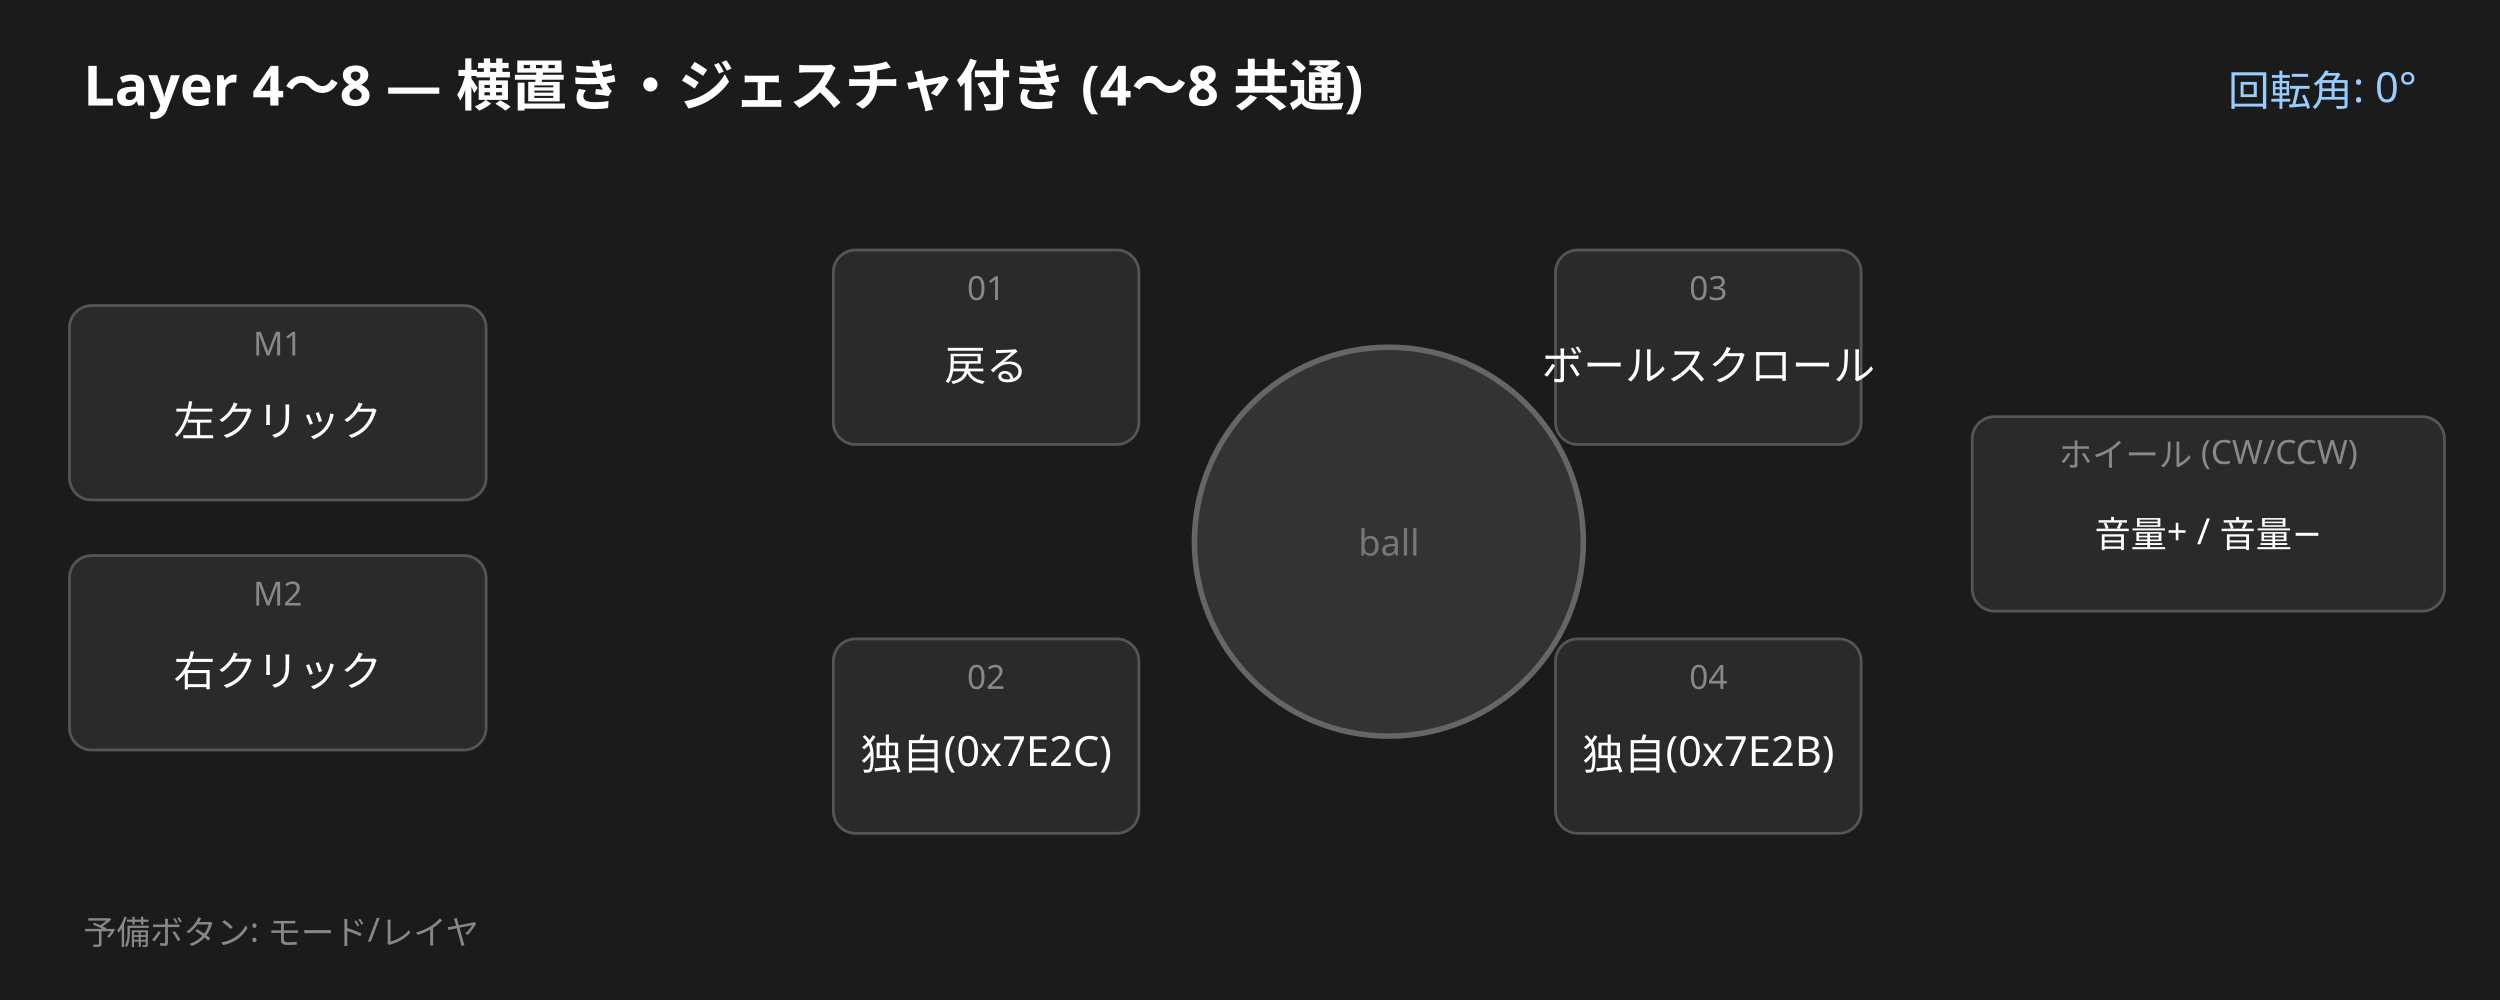
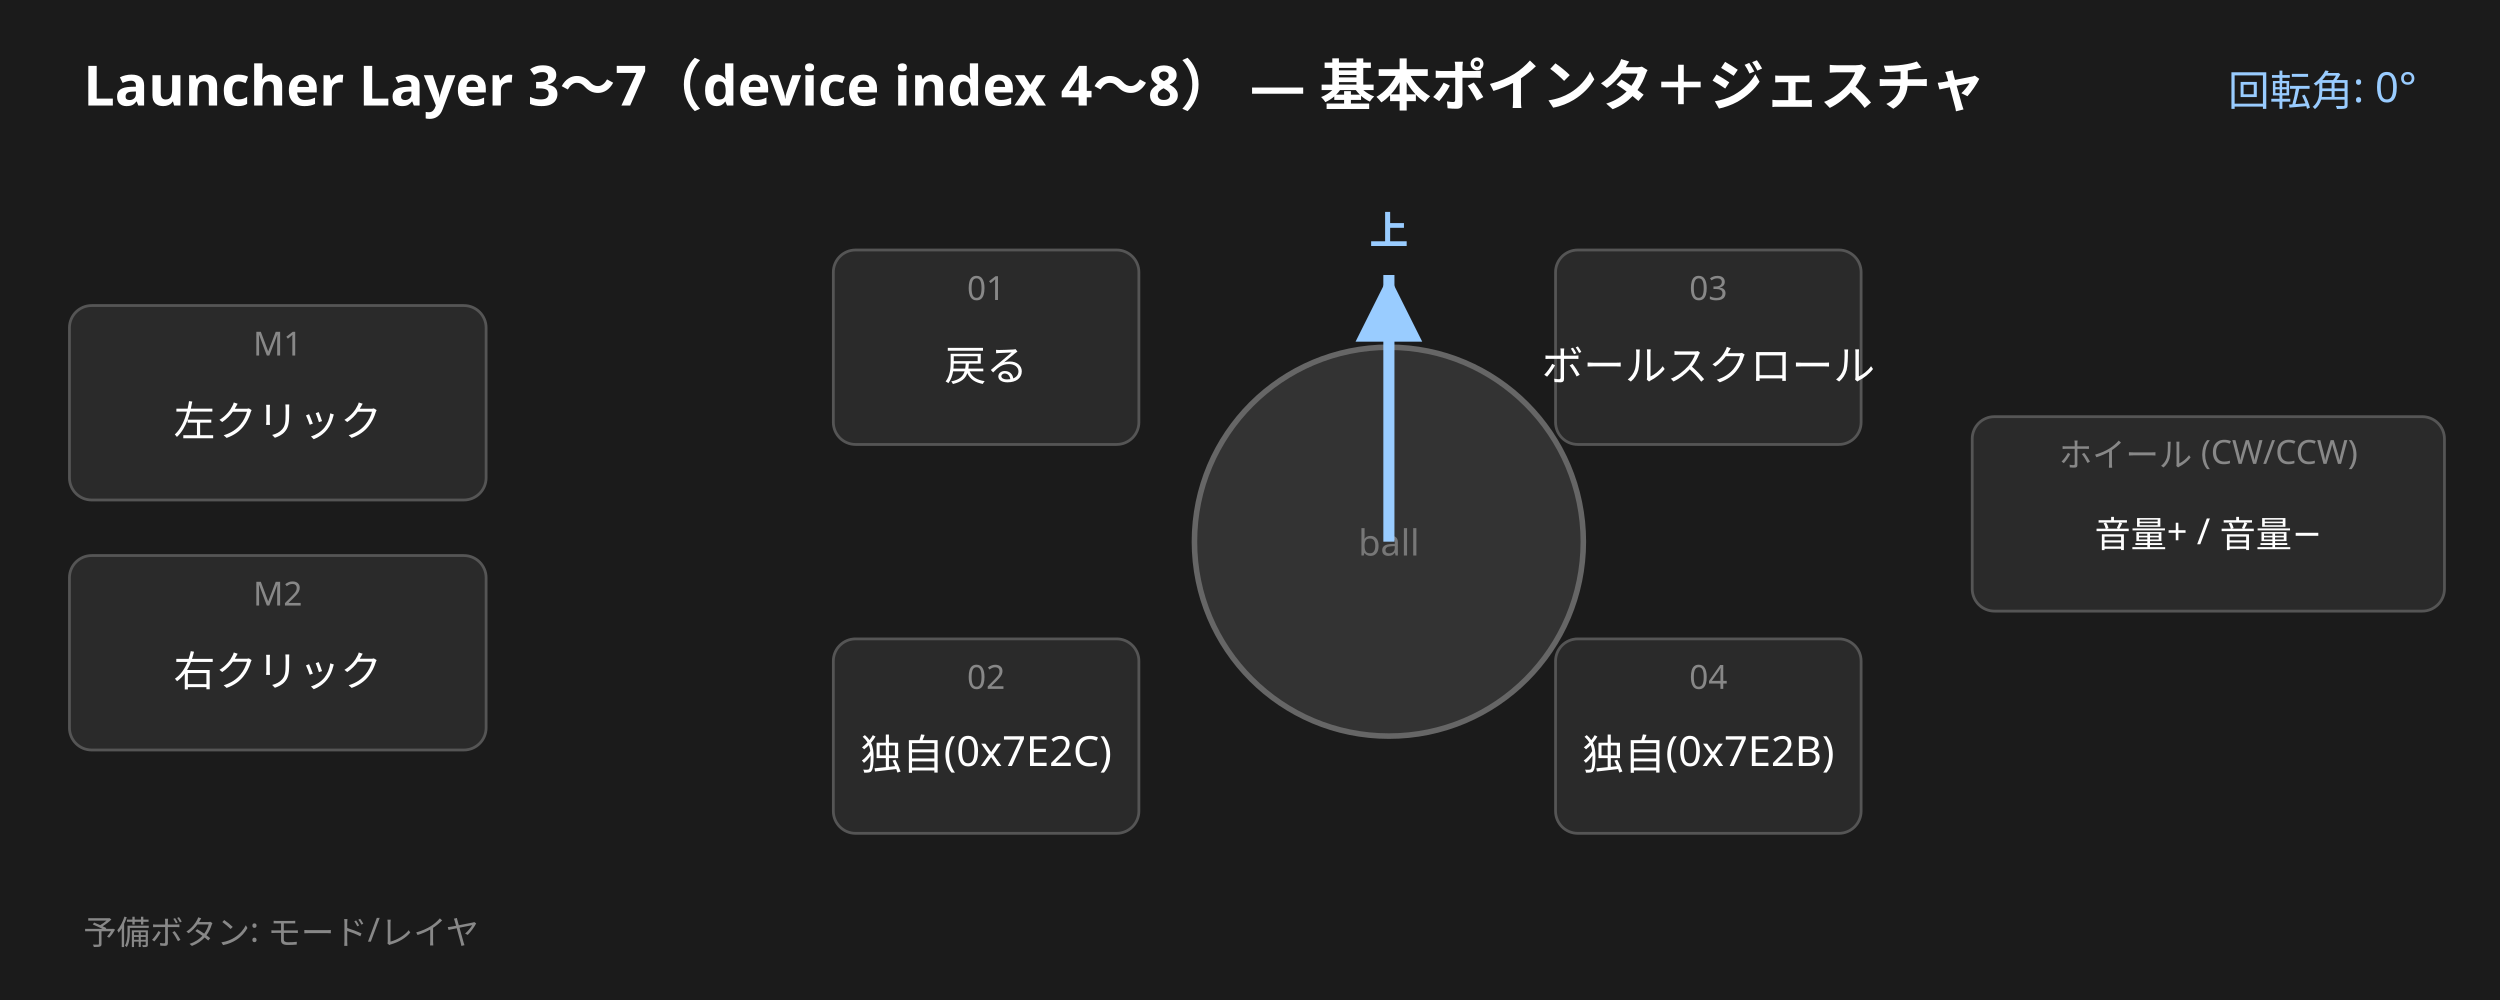
<svg xmlns="http://www.w3.org/2000/svg" width="900" height="360" viewBox="0 0 900 360" font-family="sans-serif">
+   <defs>
+     <marker id="up" markerWidth="10" markerHeight="10" refX="6" refY="3" orient="auto">
+       <path d="M0,0 L6,3 L0,6 Z" fill="#9cf" />
+     </marker>
+   </defs>
  <rect width="900" height="360" fill="#1b1b1b" />
-   <text x="30" y="38" fill="#fff" font-size="20" font-weight="bold">Layer 4〜8 — 横置き・ジェスチャ付き (4〜8 共通)</text>
+   <text x="30" y="38" fill="#fff" font-size="20" font-weight="bold">Launcher Layer 3〜7（device index 4〜8） — 基本ポインタ＋ジェスチャ</text>
  <text x="870" y="38" fill="#9cf" font-size="15" text-anchor="end">回転角: 0°</text>
  <rect x="25" y="110" width="150" height="70" rx="8" fill="#2a2a2a" stroke="#555" />
  <text x="100" y="128" fill="#888" font-size="12" text-anchor="middle">M1</text>
  <text x="100" y="157" fill="#fff" font-size="15" text-anchor="middle">左クリック</text>
  <rect x="25" y="200" width="150" height="70" rx="8" fill="#2a2a2a" stroke="#555" />
  <text x="100" y="218" fill="#888" font-size="12" text-anchor="middle">M2</text>
  <text x="100" y="247" fill="#fff" font-size="15" text-anchor="middle">右クリック</text>
  <rect x="300" y="90" width="110" height="70" rx="8" fill="#2a2a2a" stroke="#555" />
  <text x="355" y="108" fill="#888" font-size="12" text-anchor="middle">01</text>
  <text x="355" y="137" fill="#fff" font-size="15" text-anchor="middle">戻る</text>
  <rect x="300" y="230" width="110" height="70" rx="8" fill="#2a2a2a" stroke="#555" />
  <text x="355" y="248" fill="#888" font-size="12" text-anchor="middle">02</text>
  <text x="355" y="277" fill="#fff" font-size="15" text-anchor="middle">独自(0x7E2C)</text>
  <circle cx="500" cy="195" r="70" fill="#333" stroke="#666" stroke-width="2" />
  <text x="500" y="200" fill="#777" font-size="13" text-anchor="middle">ball</text>
+   <line x1="500" y1="195" x2="500.0" y2="99.0" stroke="#9cf" stroke-width="4" marker-end="url(#up)" />
+   <text x="500.0" y="88.0" fill="#9cf" font-size="14" font-weight="bold" text-anchor="middle">上</text>
  <rect x="560" y="90" width="110" height="70" rx="8" fill="#2a2a2a" stroke="#555" />
  <text x="615" y="108" fill="#888" font-size="12" text-anchor="middle">03</text>
  <text x="615" y="137" fill="#fff" font-size="15" text-anchor="middle">ボールスクロール</text>
  <rect x="560" y="230" width="110" height="70" rx="8" fill="#2a2a2a" stroke="#555" />
  <text x="615" y="248" fill="#888" font-size="12" text-anchor="middle">04</text>
  <text x="615" y="277" fill="#fff" font-size="15" text-anchor="middle">独自(0x7E2B)</text>
  <rect x="710" y="150" width="170" height="70" rx="8" fill="#2a2a2a" stroke="#555" />
  <text x="795" y="168" fill="#888" font-size="12" text-anchor="middle">ホイール (CW/CCW)</text>
  <text x="795" y="197" fill="#fff" font-size="13" text-anchor="middle">音量+ / 音量−</text>
  <text x="30" y="340" fill="#888" font-size="12">予備ボタン: モード/レイヤ</text>
</svg>
